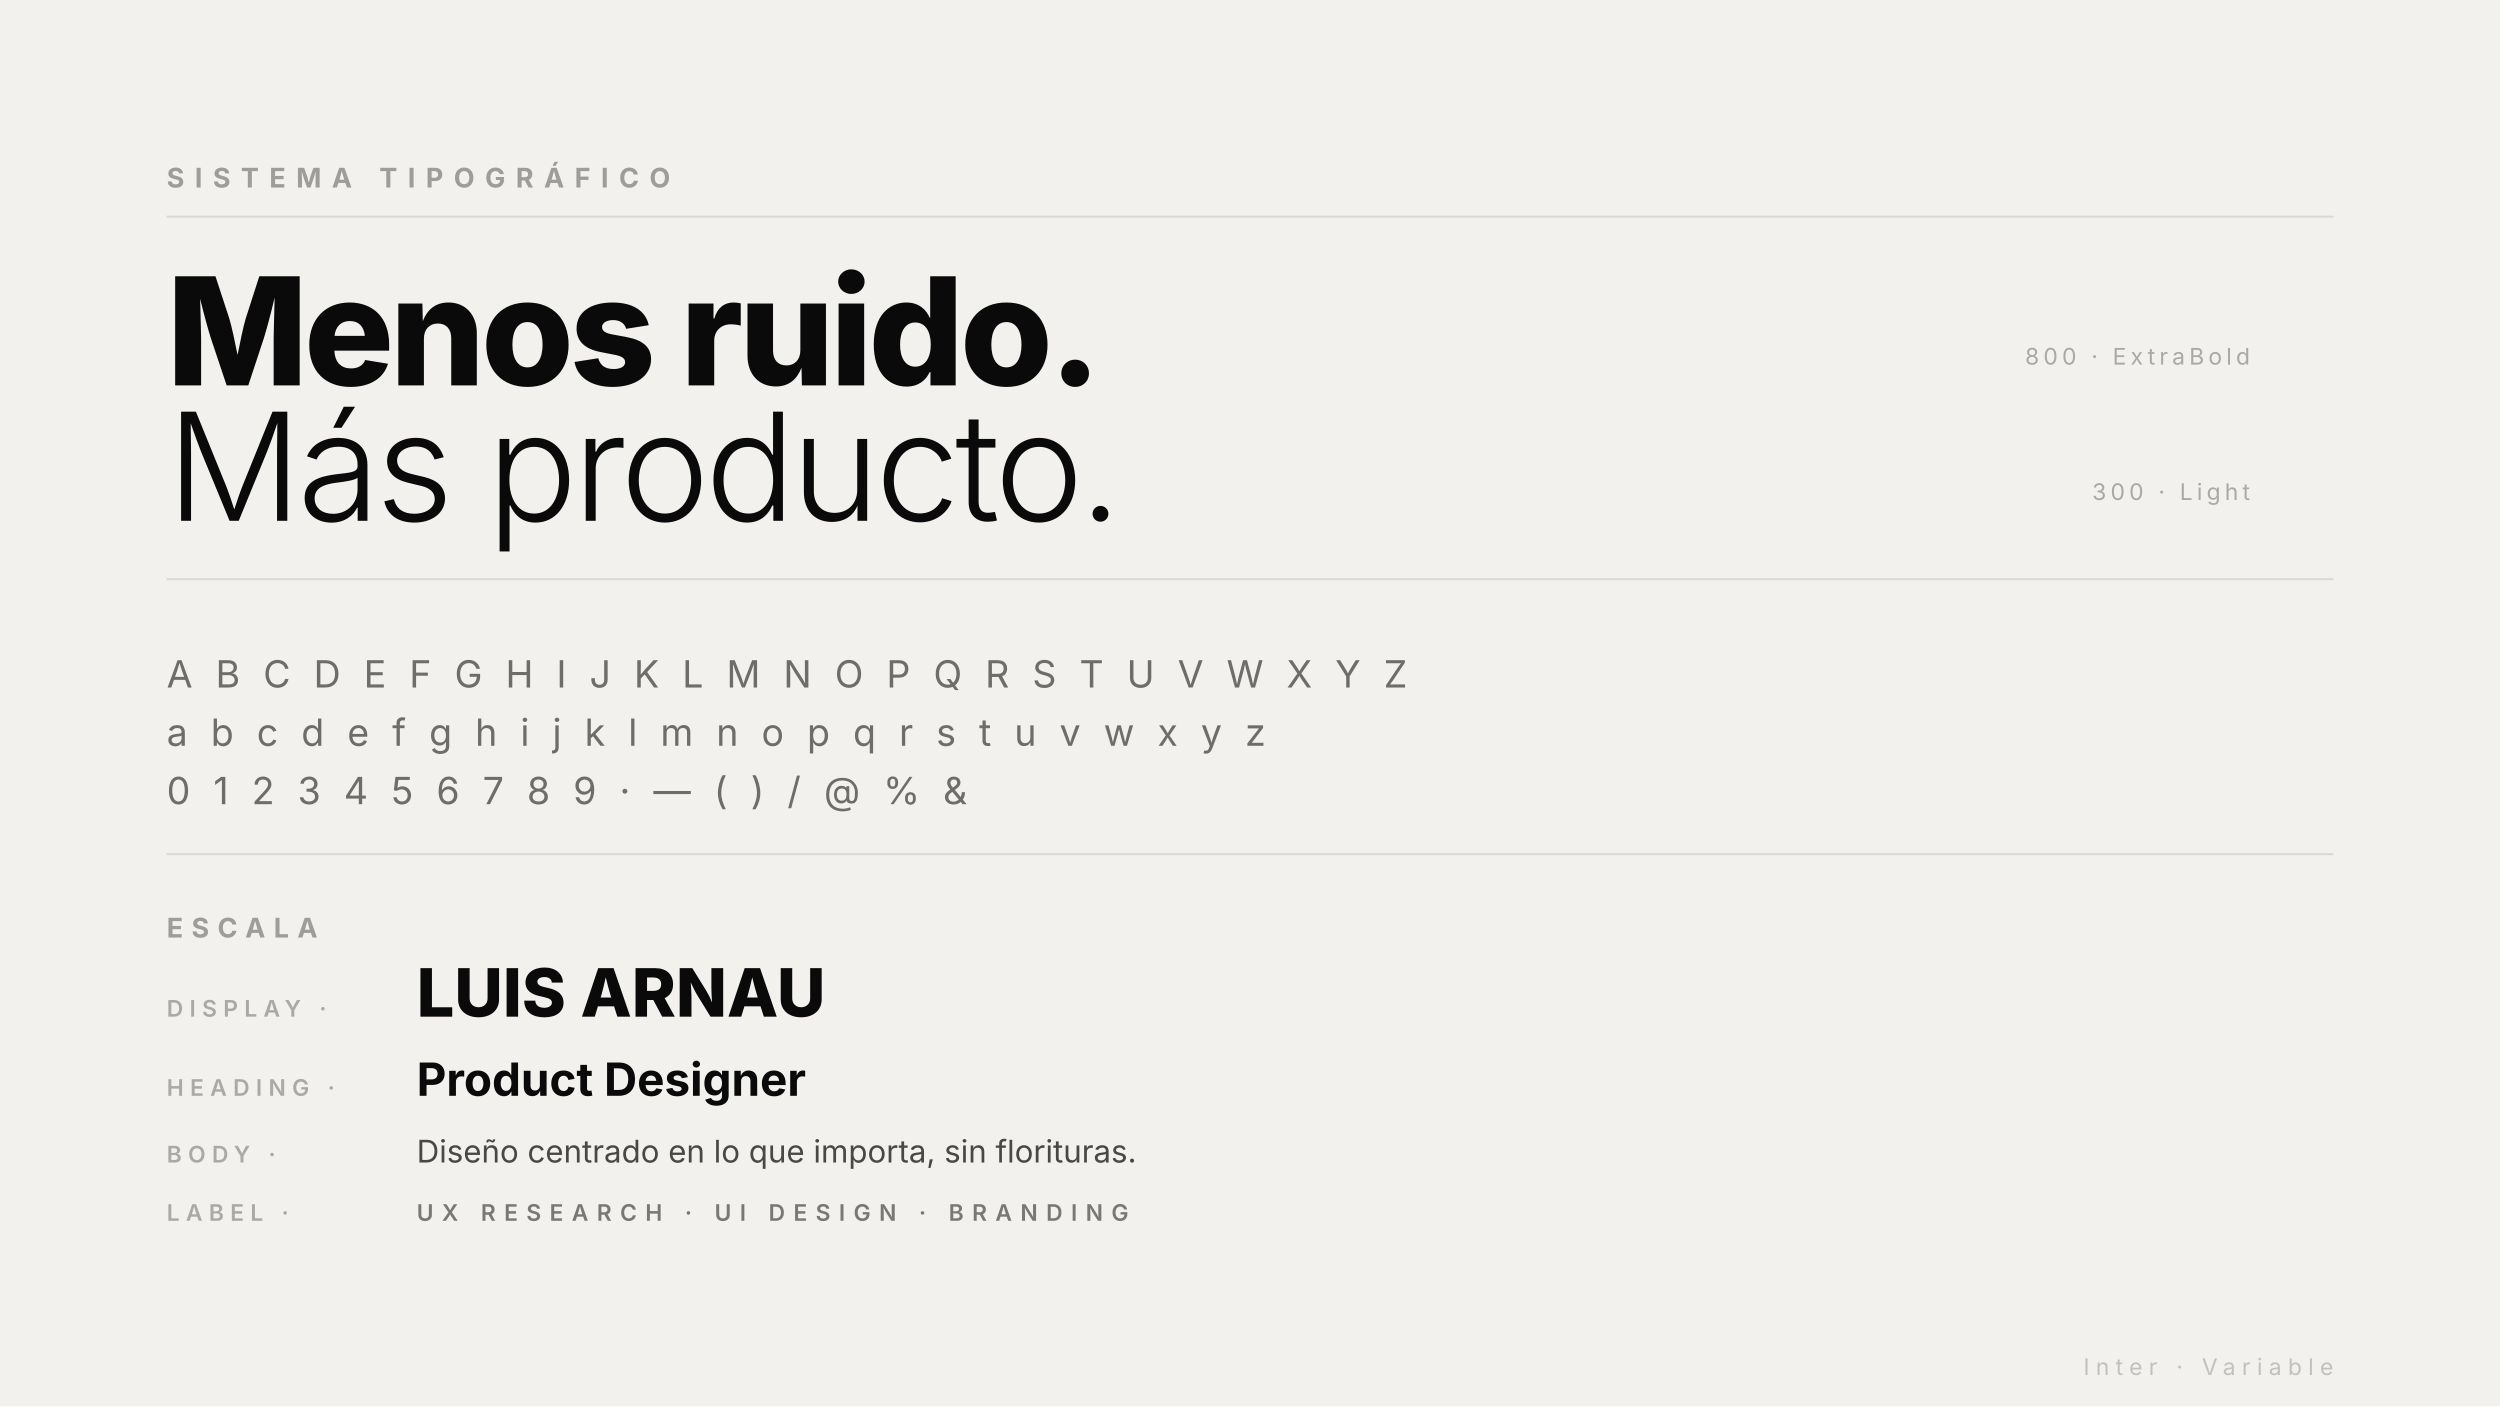
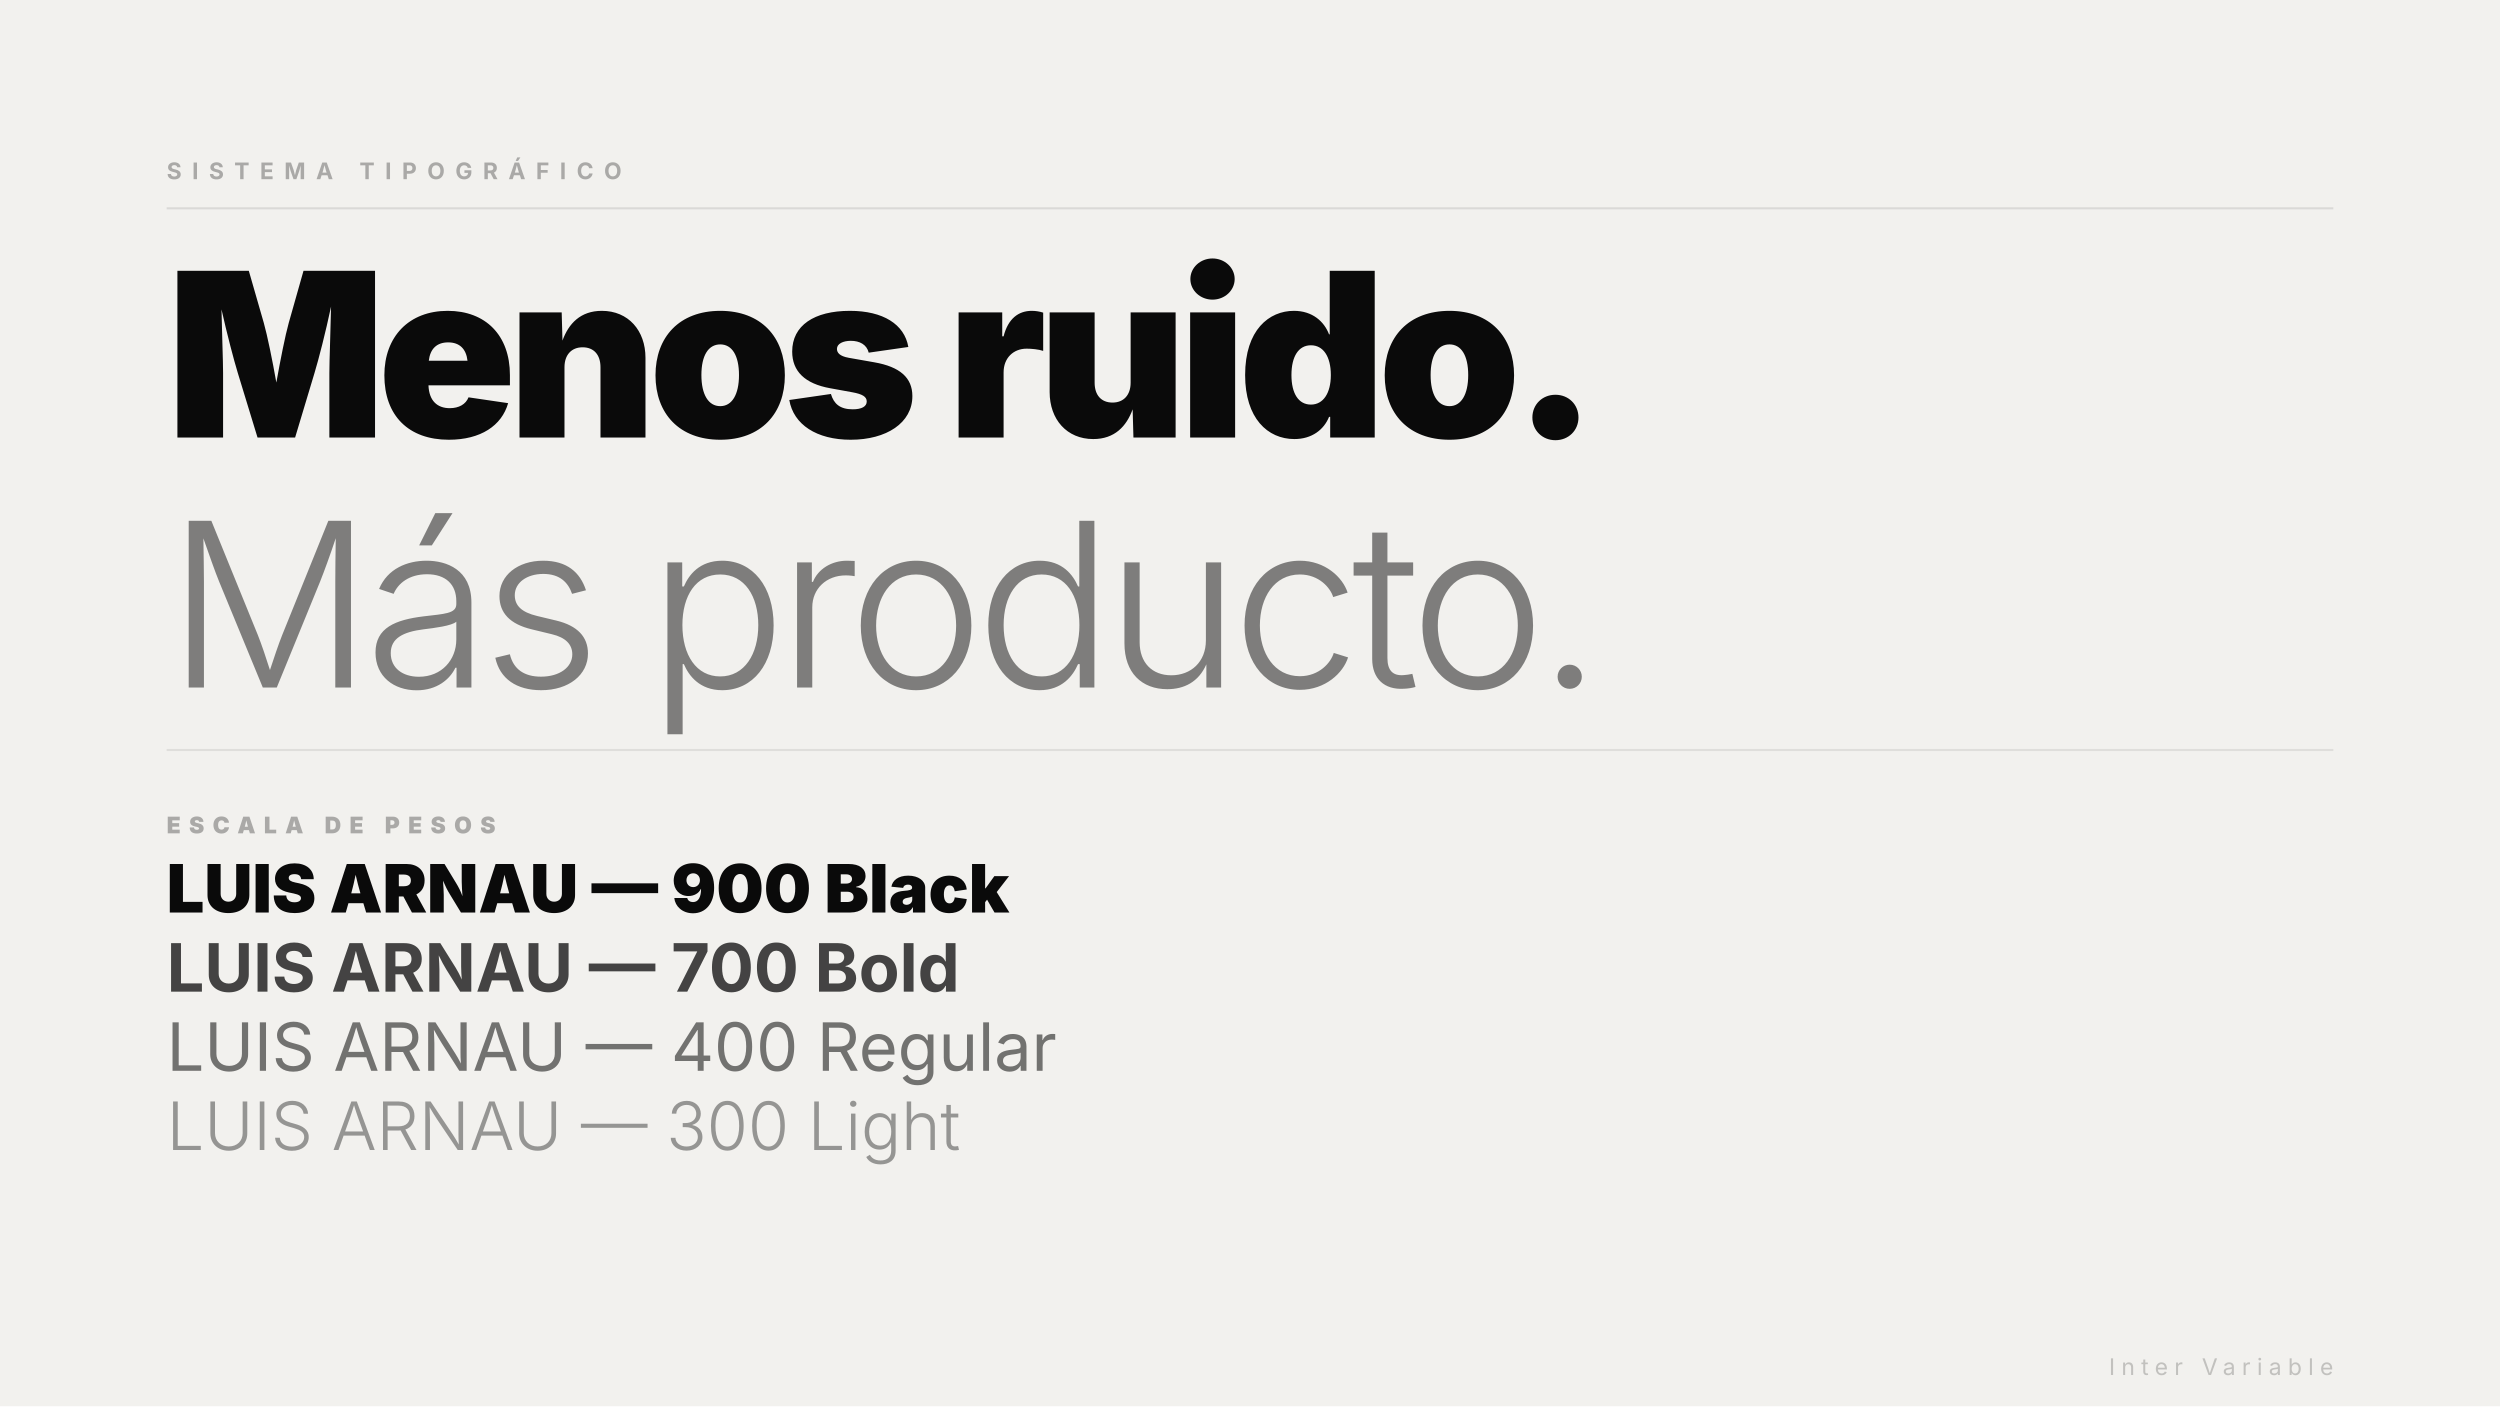
<svg xmlns="http://www.w3.org/2000/svg" viewBox="0 0 1200 675" width="1200" height="675">
  <rect width="1200" height="675" fill="#f2f1ee" />
-   <text x="80" y="90" font-family="system-ui,-apple-system,sans-serif" font-weight="700" font-size="13" fill="rgba(0,0,0,0.35)" letter-spacing="5">SISTEMA TIPOGRÁFICO</text>
-   <line x1="80" y1="104" x2="1120" y2="104" stroke="rgba(0,0,0,0.1)" stroke-width="1" />
-   <text x="80" y="185" font-family="system-ui,-apple-system,sans-serif" font-weight="800" font-size="72" fill="#0a0a0a" letter-spacing="-2">Menos ruido.</text>
-   <text x="1080" y="175" font-family="system-ui,-apple-system,sans-serif" font-weight="400" font-size="11" fill="rgba(0,0,0,0.3)" text-anchor="end" letter-spacing="2">800 · ExtraBold</text>
-   <text x="80" y="250" font-family="system-ui,-apple-system,sans-serif" font-weight="300" font-size="72" fill="#0a0a0a" letter-spacing="-2">Más producto.</text>
-   <text x="1080" y="240" font-family="system-ui,-apple-system,sans-serif" font-weight="400" font-size="11" fill="rgba(0,0,0,0.3)" text-anchor="end" letter-spacing="2">300 · Light</text>
-   <line x1="80" y1="278" x2="1120" y2="278" stroke="rgba(0,0,0,0.1)" stroke-width="1" />
-   <text x="80" y="330" font-family="system-ui,-apple-system,sans-serif" font-weight="400" font-size="18" fill="rgba(0,0,0,0.55)" letter-spacing="3">A B C D E F G H I J K L M N O P Q R S T U V W X Y Z</text>
-   <text x="80" y="358" font-family="system-ui,-apple-system,sans-serif" font-weight="400" font-size="18" fill="rgba(0,0,0,0.55)" letter-spacing="3">a b c d e f g h i j k l m n o p q r s t u v w x y z</text>
-   <text x="80" y="386" font-family="system-ui,-apple-system,sans-serif" font-weight="400" font-size="18" fill="rgba(0,0,0,0.55)" letter-spacing="3">0 1 2 3 4 5 6 7 8 9  ·  — ( ) / @ % &amp;</text>
-   <line x1="80" y1="410" x2="1120" y2="410" stroke="rgba(0,0,0,0.1)" stroke-width="1" />
-   <text x="80" y="450" font-family="system-ui,-apple-system,sans-serif" font-weight="700" font-size="13" fill="rgba(0,0,0,0.35)" letter-spacing="4">ESCALA</text>
-   <text x="80" y="488" font-family="system-ui,-apple-system,sans-serif" font-weight="600" font-size="11" fill="rgba(0,0,0,0.3)" letter-spacing="3">DISPLAY ·</text>
-   <text x="200" y="488" font-family="system-ui,-apple-system,sans-serif" font-weight="800" font-size="32" fill="#0a0a0a">LUIS ARNAU</text>
-   <text x="80" y="526" font-family="system-ui,-apple-system,sans-serif" font-weight="600" font-size="11" fill="rgba(0,0,0,0.3)" letter-spacing="3">HEADING ·</text>
-   <text x="200" y="526" font-family="system-ui,-apple-system,sans-serif" font-weight="700" font-size="22" fill="#0a0a0a">Product Designer</text>
-   <text x="80" y="558" font-family="system-ui,-apple-system,sans-serif" font-weight="600" font-size="11" fill="rgba(0,0,0,0.3)" letter-spacing="3">BODY ·</text>
-   <text x="200" y="558" font-family="system-ui,-apple-system,sans-serif" font-weight="400" font-size="15" fill="rgba(0,0,0,0.7)">Diseño centrado en lo que importa, sin florituras.</text>
-   <text x="80" y="586" font-family="system-ui,-apple-system,sans-serif" font-weight="600" font-size="11" fill="rgba(0,0,0,0.3)" letter-spacing="3">LABEL ·</text>
-   <text x="200" y="586" font-family="system-ui,-apple-system,sans-serif" font-weight="600" font-size="11" fill="rgba(0,0,0,0.5)" letter-spacing="4">UX RESEARCH · UI DESIGN · BRANDING</text>
-   <text x="1120" y="660" font-family="system-ui,-apple-system,sans-serif" font-weight="400" font-size="11" fill="rgba(0,0,0,0.2)" text-anchor="end" letter-spacing="3">Inter · Variable</text>
+   <text x="80" y="86" font-family="system-ui,-apple-system,sans-serif" font-weight="700" font-size="11" fill="rgba(0,0,0,0.3)" letter-spacing="5">SISTEMA TIPOGRÁFICO</text>
+   <line x1="80" y1="100" x2="1120" y2="100" stroke="rgba(0,0,0,0.1)" stroke-width="1" />
+   <text x="80" y="210" font-family="system-ui,-apple-system,sans-serif" font-weight="900" font-size="110" fill="#0a0a0a" letter-spacing="-4">Menos ruido.</text>
+   <text x="80" y="330" font-family="system-ui,-apple-system,sans-serif" font-weight="300" font-size="110" fill="#0a0a0a" letter-spacing="-4" opacity="0.5">Más producto.</text>
+   <line x1="80" y1="360" x2="1120" y2="360" stroke="rgba(0,0,0,0.08)" stroke-width="1" />
+   <text x="80" y="400" font-family="system-ui,-apple-system,sans-serif" font-weight="900" font-size="11" fill="rgba(0,0,0,0.3)" letter-spacing="4">ESCALA DE PESOS</text>
+   <text x="80" y="438" font-family="system-ui,-apple-system,sans-serif" font-weight="900" font-size="32" fill="#0a0a0a">LUIS ARNAU — 900 Black</text>
+   <text x="80" y="476" font-family="system-ui,-apple-system,sans-serif" font-weight="700" font-size="32" fill="#0a0a0a" opacity="0.75">LUIS ARNAU — 700 Bold</text>
+   <text x="80" y="514" font-family="system-ui,-apple-system,sans-serif" font-weight="400" font-size="32" fill="#0a0a0a" opacity="0.55">LUIS ARNAU — 400 Regular</text>
+   <text x="80" y="552" font-family="system-ui,-apple-system,sans-serif" font-weight="300" font-size="32" fill="#0a0a0a" opacity="0.4">LUIS ARNAU — 300 Light</text>
+   <text x="1120" y="660" font-family="system-ui,-apple-system,sans-serif" font-size="11" fill="rgba(0,0,0,0.2)" text-anchor="end" letter-spacing="3">Inter Variable</text>
</svg>
